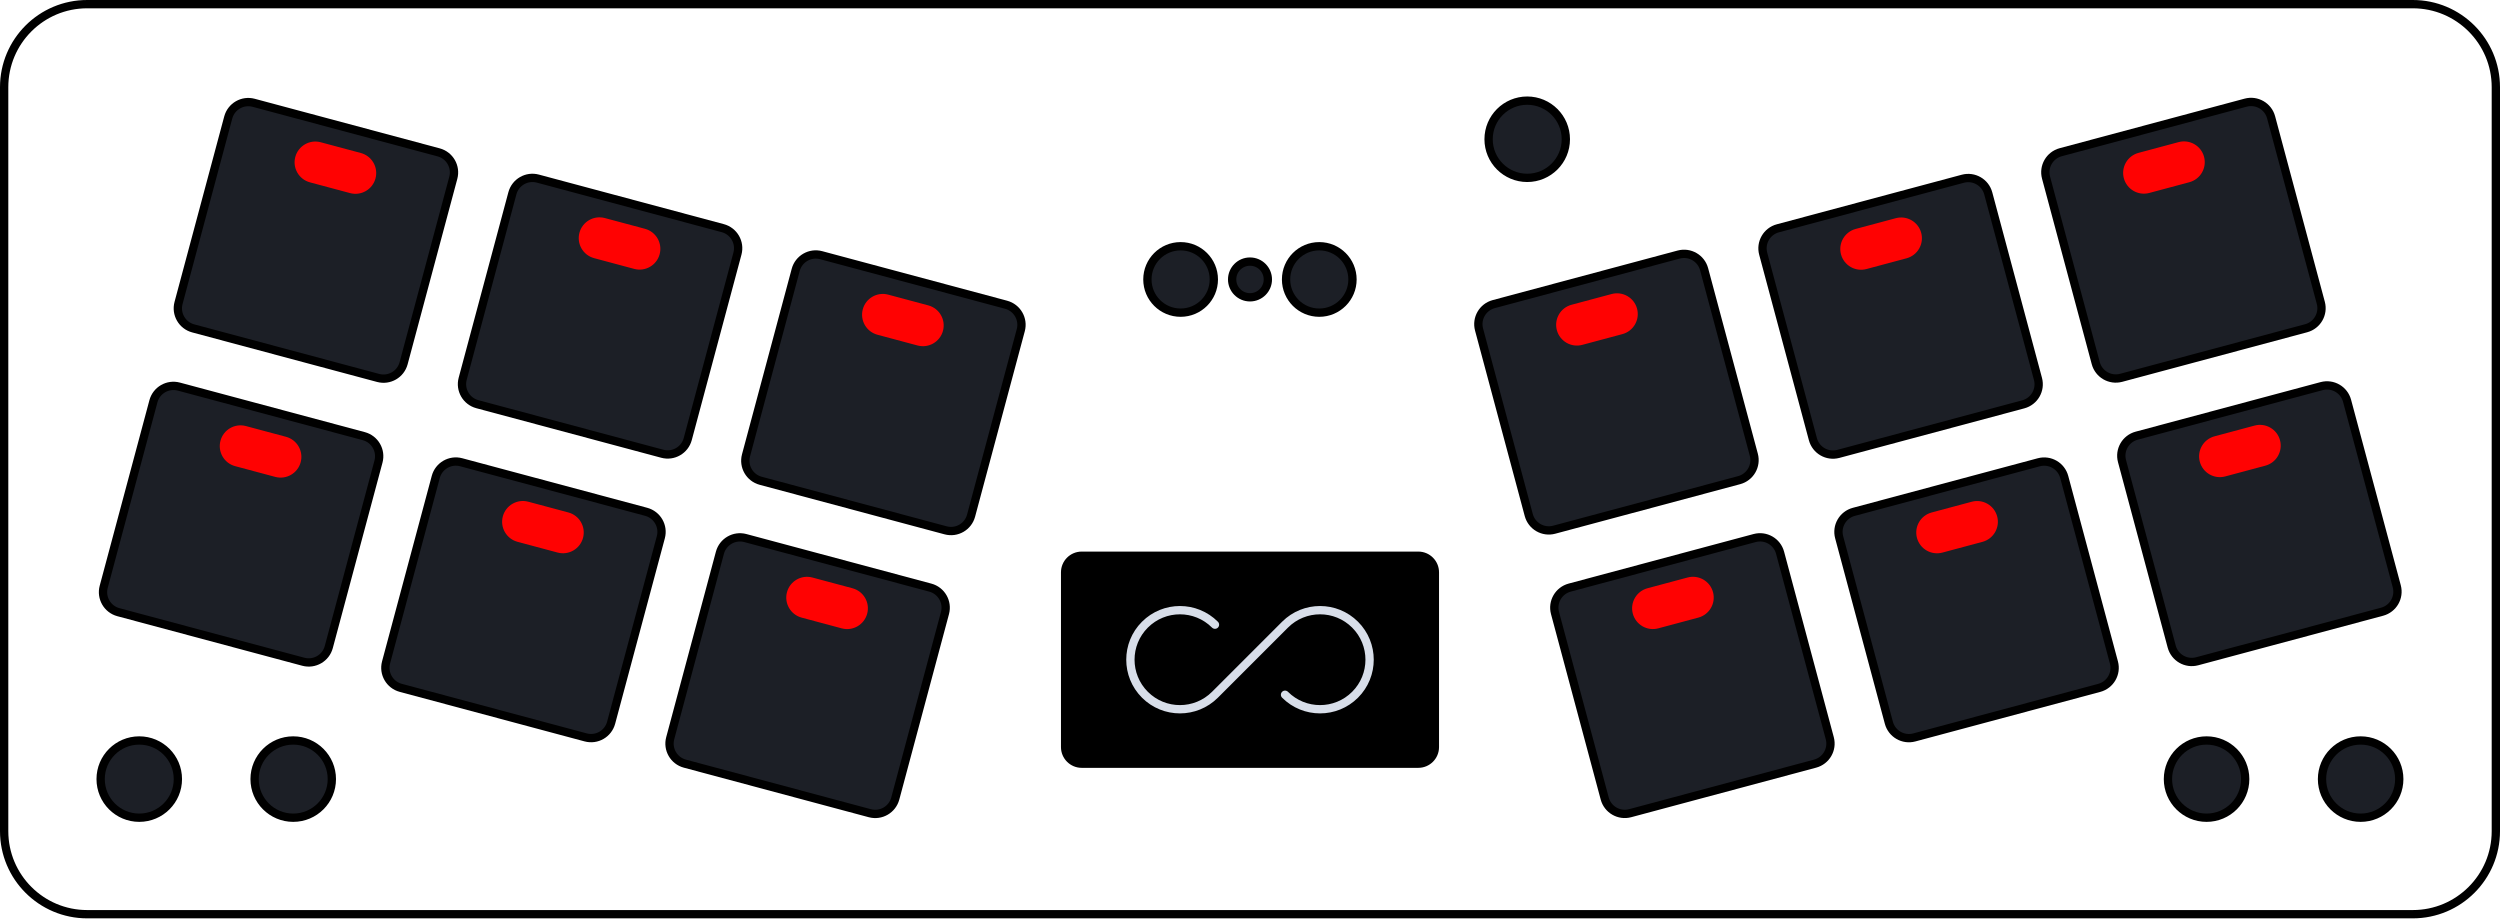
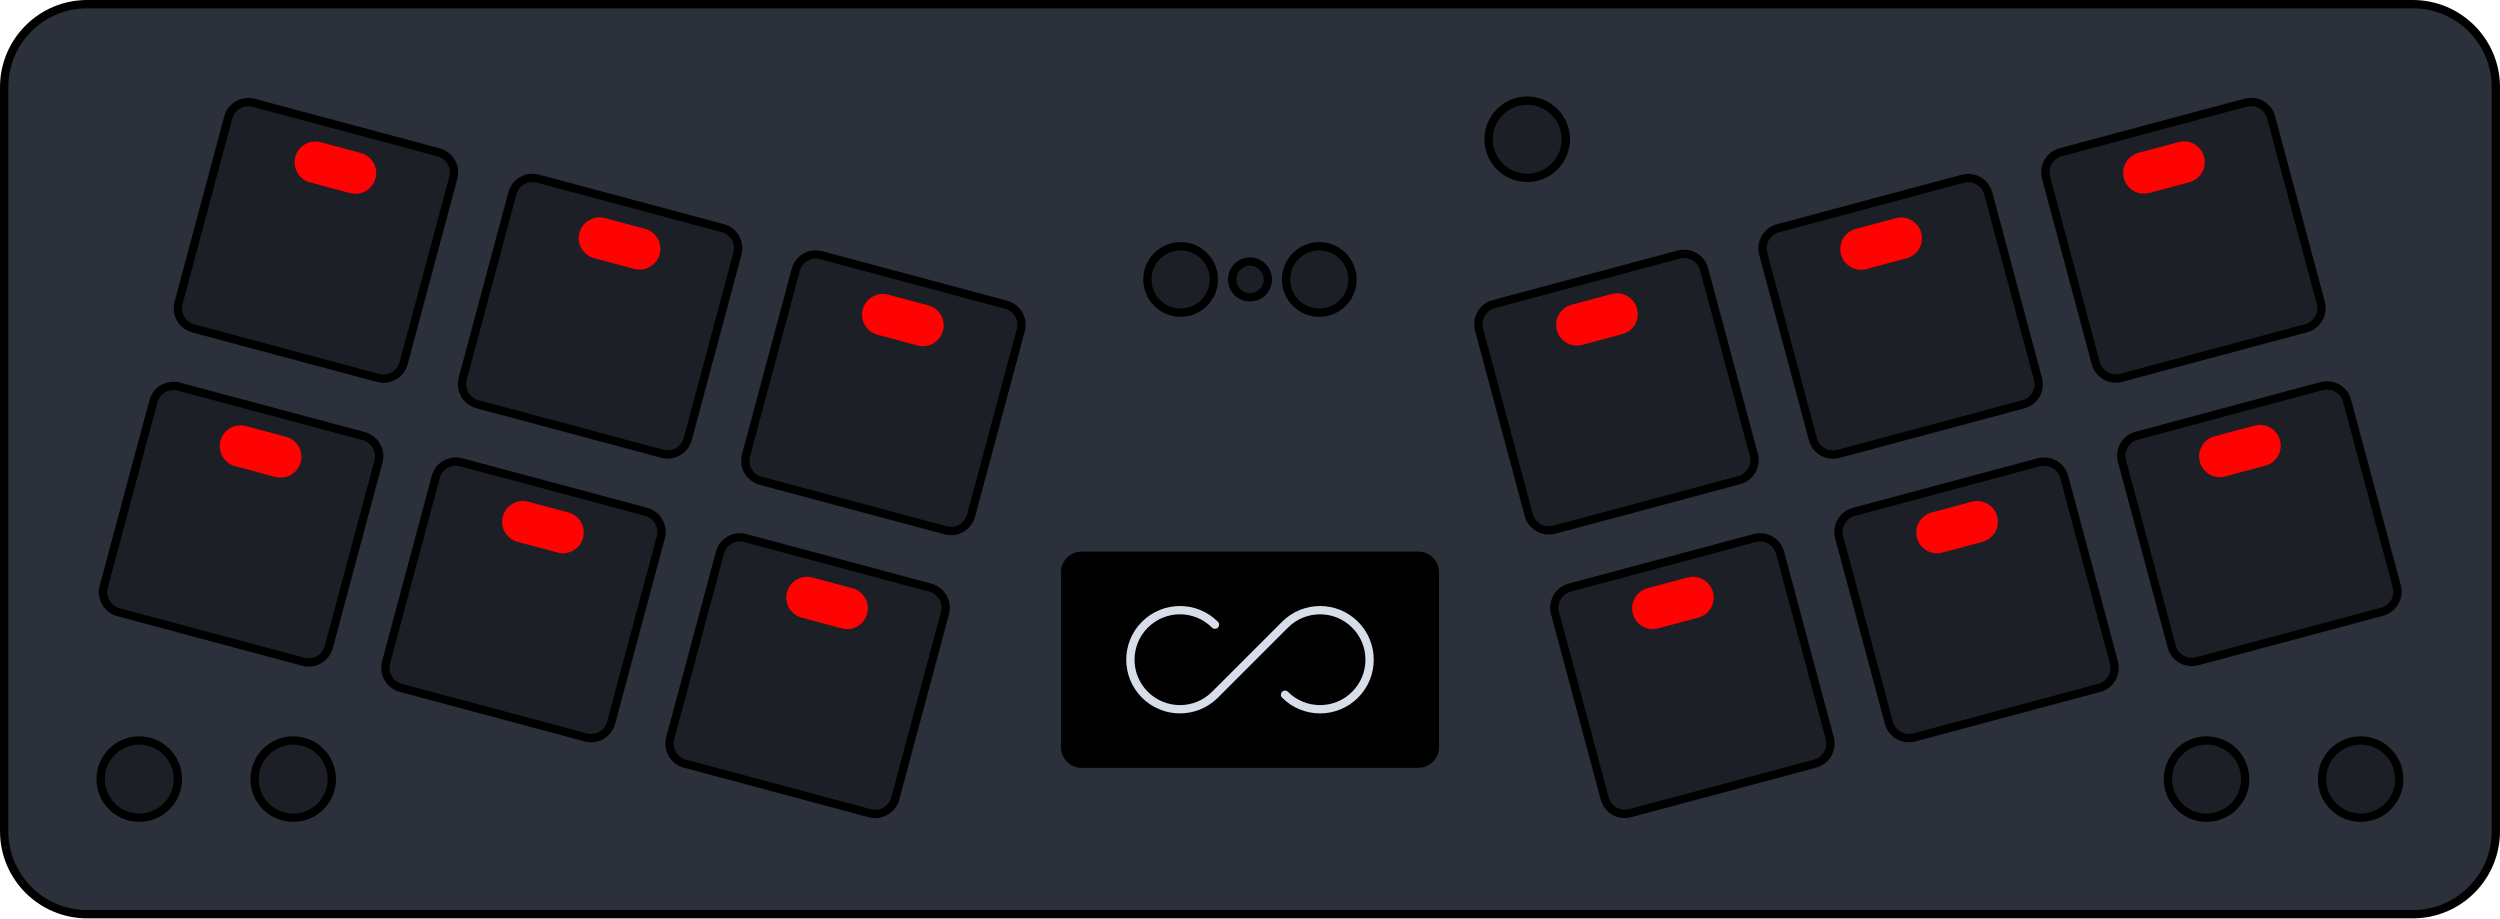
<svg xmlns="http://www.w3.org/2000/svg" viewBox="0 0 602.145 221.193" width="602.145" height="221.193" version="1.1" id="svg178" xml:space="preserve">
  <defs id="defs4">
    <marker id="DistanceX" orient="auto" refX="0" refY="0" style="overflow:visible">
      <path d="M 3,-3 -3,3 M 0,-5 V 5" style="stroke:#000000;stroke-width:0.5" id="path1" />
    </marker>
    <pattern id="Hatch" patternUnits="userSpaceOnUse" width="8" height="8" x="0" y="0">
      <path d="M8 4 l-4,4" stroke="#000000" stroke-width="0.25" linecap="square" id="path2" />
      <path d="M6 2 l-4,4" stroke="#000000" stroke-width="0.25" linecap="square" id="path3" />
      <path d="M4 0 l-4,4" stroke="#000000" stroke-width="0.25" linecap="square" id="path4" />
    </pattern>
    <symbol id="*MODEL_SPACE" />
    <symbol id="*PAPER_SPACE" />
  </defs>
-   <rect style="fill:none;fill-opacity:1;stroke:#000000;stroke-width:2;stroke-linecap:round;stroke-opacity:1" id="rect2" width="600.145" height="219.193" x="1" y="1" rx="20" ry="20" />
+   <rect style="fill:#2b303b;fill-opacity:1;stroke:#000000;stroke-width:2;stroke-linecap:round;stroke-opacity:1" id="rect2" width="600.145" height="219.193" x="1" y="1" rx="20" ry="20" />
  <g id="layer5">
    <rect style="display:inline;fill:#000000;fill-opacity:1;stroke:none;stroke-width:2;stroke-linecap:round;stroke-dasharray:none;stroke-opacity:1" id="oled" width="91.059" height="52.091" x="255.543" y="132.851" rx="5" ry="5" />
    <path fill="none" stroke="#000000" d="m 309.51,167.334 a 11.932,11.932 0 1 0 0,-16.875 l -16.875,16.875 a 11.932,11.932 0 1 1 0,-16.875" id="logo" style="stroke:#d8dee9;stroke-width:2;stroke-linecap:round;stroke-dasharray:none;stroke-opacity:1" />
  </g>
  <g id="layer4">
    <rect style="fill:#1c1f26;fill-opacity:1;stroke:#000000;stroke-width:2;stroke-linecap:round;stroke-opacity:1;stroke-dasharray:none" id="pin27" width="56.119" height="56.253" x="-116.544" y="8.102" rx="5" ry="5" transform="matrix(-0.9659258,-0.258819,-0.258819,0.9659258,0,0)" />
    <rect style="fill:#1c1f26;fill-opacity:1;stroke:#000000;stroke-width:2;stroke-linecap:round;stroke-opacity:1;stroke-dasharray:none" id="pin28" width="56.119" height="56.253" x="-187.376" y="8.024" rx="5" ry="5" transform="matrix(-0.9659258,-0.258819,-0.258819,0.9659258,0,0)" />
    <rect style="fill:#1c1f26;fill-opacity:1;stroke:#000000;stroke-width:2;stroke-linecap:round;stroke-opacity:1;stroke-dasharray:none" id="pin05" width="56.119" height="56.253" x="323.561" y="234.559" rx="5" ry="5" transform="rotate(-15)" />
    <rect style="fill:#1c1f26;fill-opacity:1;stroke:#000000;stroke-width:2;stroke-linecap:round;stroke-opacity:1;stroke-dasharray:none" id="pin26" width="56.119" height="56.253" x="-258.066" y="78.717" rx="5" ry="5" transform="matrix(-0.9659258,-0.258819,-0.258819,0.9659258,0,0)" />
    <rect style="fill:#1c1f26;fill-opacity:1;stroke:#000000;stroke-width:2;stroke-linecap:round;stroke-opacity:1;stroke-dasharray:none" id="pin15" width="56.119" height="56.253" x="-187.233" y="78.792" rx="5" ry="5" transform="matrix(-0.9659258,-0.258819,-0.258819,0.9659258,0,0)" />
    <rect style="fill:#1c1f26;fill-opacity:1;stroke:#000000;stroke-width:2;stroke-linecap:round;stroke-opacity:1;stroke-dasharray:none" id="pin14" width="56.119" height="56.253" x="-116.828" y="78.792" rx="5" ry="5" transform="matrix(-0.9659258,-0.258819,-0.258819,0.9659258,0,0)" />
    <rect style="fill:#1c1f26;fill-opacity:1;stroke:#000000;stroke-width:2;stroke-linecap:round;stroke-opacity:1;stroke-dasharray:none" id="pin02" width="56.119" height="56.253" x="323.561" y="163.87" rx="5" ry="5" transform="rotate(-15)" />
    <rect style="fill:#1c1f26;fill-opacity:1;stroke:#000000;stroke-width:2;stroke-linecap:round;stroke-opacity:1;stroke-dasharray:none" id="pin03" width="56.119" height="56.253" x="394.395" y="163.944" rx="5" ry="5" transform="rotate(-15)" />
    <rect style="fill:#1c1f26;fill-opacity:1;stroke:#000000;stroke-width:2;stroke-linecap:round;stroke-opacity:1;stroke-dasharray:none" id="pin04" width="56.119" height="56.253" x="464.941" y="163.875" rx="5" ry="5" transform="rotate(-15)" />
    <rect style="fill:#1c1f26;fill-opacity:1;stroke:#000000;stroke-width:2;stroke-linecap:round;stroke-opacity:1;stroke-dasharray:none" id="pin07" width="56.119" height="56.253" x="464.943" y="234.559" rx="5" ry="5" transform="rotate(-15)" />
    <rect style="fill:#1c1f26;fill-opacity:1;stroke:#000000;stroke-width:2;stroke-linecap:round;stroke-opacity:1;stroke-dasharray:none" id="pin06" width="56.119" height="56.253" x="394.391" y="234.646" rx="5" ry="5" transform="rotate(-15)" />
    <rect style="fill:#1c1f26;fill-opacity:1;stroke:#000000;stroke-width:2;stroke-linecap:round;stroke-opacity:1;stroke-dasharray:none" id="pin29" width="56.119" height="56.253" x="-258.067" y="8.179" rx="5" ry="5" transform="matrix(-0.9659258,-0.258819,-0.258819,0.9659258,0,0)" />
    <ellipse style="display:inline;fill:#1c1f26;fill-opacity:1;stroke:#000000;stroke-width:2;stroke-linecap:round;stroke-opacity:1;stroke-dasharray:none" id="pin12" cx="33.542" cy="187.652" rx="9.302" ry="9.302" />
    <ellipse style="display:inline;fill:#1c1f26;fill-opacity:1;stroke:#000000;stroke-width:2;stroke-linecap:round;stroke-opacity:1;stroke-dasharray:none" id="pin13" cx="70.625" cy="187.652" rx="9.302" ry="9.302" />
    <ellipse style="display:inline;fill:#1c1f26;fill-opacity:1;stroke:#000000;stroke-width:2;stroke-linecap:round;stroke-opacity:1;stroke-dasharray:none" id="pin08" cx="531.47" cy="187.652" rx="9.302" ry="9.302" />
    <ellipse style="display:inline;fill:#1c1f26;fill-opacity:1;stroke:#000000;stroke-width:2;stroke-linecap:round;stroke-opacity:1;stroke-dasharray:none" id="pin09" cx="568.578" cy="187.652" rx="9.302" ry="9.302" />
    <ellipse style="display:inline;fill:#1c1f26;fill-opacity:1;stroke:#000000;stroke-width:2;stroke-linecap:round;stroke-opacity:1;stroke-dasharray:none" id="pin01" cx="367.842" cy="33.54" rx="9.302" ry="9.302" />
    <circle style="display:inline;fill:#1c1f26;fill-opacity:1;stroke:#000000;stroke-width:2;stroke-linecap:round;stroke-dasharray:none;stroke-opacity:1" id="boot" cx="284.361" cy="67.308" r="8" />
    <circle style="display:inline;fill:#1c1f26;fill-opacity:1;stroke:#000000;stroke-width:2;stroke-linecap:round;stroke-dasharray:none;stroke-opacity:1" id="reset" cx="317.758" cy="67.308" r="8" />
  </g>
  <g id="layer1" transform="matrix(-1,0,0,1,666.9769,0)" style="display:none">
    <rect style="fill:#1c1f26;fill-opacity:1;stroke:#fe0000;stroke-width:2;stroke-linecap:round;stroke-dasharray:none;stroke-opacity:1" id="pin02-1" width="56.119" height="56.253" x="-430.813" y="186.471" rx="5" ry="5" transform="matrix(-0.9659258,-0.258819,-0.258819,0.9659258,0,0)" />
    <rect style="fill:#ff0202;fill-opacity:1;stroke:none;stroke-width:2;stroke-linecap:round;stroke-dasharray:none;stroke-opacity:1" id="rect5" width="5" height="5" x="-405.254" y="186.471" transform="matrix(-0.9659258,-0.258819,-0.258819,0.9659258,0,0)" />
    <rect style="fill:#ff0202;fill-opacity:1;stroke:none;stroke-width:2;stroke-linecap:round;stroke-dasharray:none;stroke-opacity:1" id="rect6" width="20" height="10" x="-412.754" y="191.471" rx="5" ry="5" transform="matrix(-0.9659258,-0.258819,-0.258819,0.9659258,0,0)" />
  </g>
  <g id="layer2" style="display:none">
    <rect style="fill:#ff0202;fill-opacity:1;stroke:none;stroke-width:2;stroke-linecap:round;stroke-dasharray:none;stroke-opacity:1" id="rect5-9" width="5" height="5" x="349.121" y="163.87" transform="rotate(-15)" />
    <rect style="fill:#ff0202;fill-opacity:1;stroke:none;stroke-width:2;stroke-linecap:round;stroke-dasharray:none;stroke-opacity:1" id="rect5-9-1" width="5" height="5" x="419.954" y="163.944" transform="rotate(-15)" />
    <rect style="fill:#ff0202;fill-opacity:1;stroke:none;stroke-width:2;stroke-linecap:round;stroke-dasharray:none;stroke-opacity:1" id="rect5-9-4" width="5" height="5" x="490.501" y="163.875" transform="rotate(-15)" />
    <rect style="fill:#ff0202;fill-opacity:1;stroke:none;stroke-width:2;stroke-linecap:round;stroke-dasharray:none;stroke-opacity:1" id="rect5-9-8" width="5" height="5" x="490.502" y="234.559" transform="rotate(-15)" />
    <rect style="fill:#ff0202;fill-opacity:1;stroke:none;stroke-width:2;stroke-linecap:round;stroke-dasharray:none;stroke-opacity:1" id="rect5-9-5" width="5" height="5" x="419.951" y="234.646" transform="rotate(-15)" />
    <rect style="fill:#ff0202;fill-opacity:1;stroke:none;stroke-width:2;stroke-linecap:round;stroke-dasharray:none;stroke-opacity:1" id="rect5-9-3" width="5" height="5" x="349.121" y="234.559" transform="rotate(-15)" />
    <rect style="fill:#ff0202;fill-opacity:1;stroke:none;stroke-width:2;stroke-linecap:round;stroke-dasharray:none;stroke-opacity:1" id="rect5-1" width="5" height="5" x="-232.508" y="8.179" transform="matrix(-0.9659258,-0.258819,-0.258819,0.9659258,0,0)" />
    <rect style="fill:#ff0202;fill-opacity:1;stroke:none;stroke-width:2;stroke-linecap:round;stroke-dasharray:none;stroke-opacity:1" id="rect5-6" width="5" height="5" x="-161.816" y="8.024" transform="matrix(-0.9659258,-0.258819,-0.258819,0.9659258,0,0)" />
    <rect style="fill:#ff0202;fill-opacity:1;stroke:none;stroke-width:2;stroke-linecap:round;stroke-dasharray:none;stroke-opacity:1" id="rect5-2" width="5" height="5" x="-90.984" y="8.102" transform="matrix(-0.9659258,-0.258819,-0.258819,0.9659258,0,0)" />
    <rect style="fill:#ff0202;fill-opacity:1;stroke:none;stroke-width:2;stroke-linecap:round;stroke-dasharray:none;stroke-opacity:1" id="rect5-61" width="5" height="5" x="-91.268" y="78.792" transform="matrix(-0.9659258,-0.258819,-0.258819,0.9659258,0,0)" />
    <rect style="fill:#ff0202;fill-opacity:1;stroke:none;stroke-width:2;stroke-linecap:round;stroke-dasharray:none;stroke-opacity:1" id="rect5-5" width="5" height="5" x="-161.674" y="78.792" transform="matrix(-0.9659258,-0.258819,-0.258819,0.9659258,0,0)" />
    <rect style="fill:#ff0202;fill-opacity:1;stroke:none;stroke-width:2;stroke-linecap:round;stroke-dasharray:none;stroke-opacity:1" id="rect5-7" width="5" height="5" x="-232.507" y="78.717" transform="matrix(-0.9659258,-0.258819,-0.258819,0.9659258,0,0)" />
  </g>
  <g id="layer3" style="display:inline">
    <rect style="fill:#ff0202;fill-opacity:1;stroke:none;stroke-width:2;stroke-linecap:round;stroke-dasharray:none;stroke-opacity:1" id="led-11" width="20" height="10" x="-240.008" y="13.179" rx="5" ry="5" transform="matrix(-0.9659258,-0.258819,-0.258819,0.9659258,0,0)" />
    <rect style="fill:#ff0202;fill-opacity:1;stroke:none;stroke-width:2;stroke-linecap:round;stroke-dasharray:none;stroke-opacity:1" id="led-10" width="20" height="10" x="-169.316" y="13.024" rx="5" ry="5" transform="matrix(-0.9659258,-0.258819,-0.258819,0.9659258,0,0)" />
    <rect style="fill:#ff0202;fill-opacity:1;stroke:none;stroke-width:2;stroke-linecap:round;stroke-dasharray:none;stroke-opacity:1" id="led-9" width="20" height="10" x="-98.484" y="13.102" rx="5" ry="5" transform="matrix(-0.9659258,-0.258819,-0.258819,0.9659258,0,0)" />
    <rect style="fill:#ff0202;fill-opacity:1;stroke:none;stroke-width:2;stroke-linecap:round;stroke-dasharray:none;stroke-opacity:1" id="led-8" width="20" height="10" x="-98.768" y="83.792" rx="5" ry="5" transform="matrix(-0.9659258,-0.258819,-0.258819,0.9659258,0,0)" />
    <rect style="fill:#ff0202;fill-opacity:1;stroke:none;stroke-width:2;stroke-linecap:round;stroke-dasharray:none;stroke-opacity:1" id="led-7" width="20" height="10" x="-169.174" y="83.792" rx="5" ry="5" transform="matrix(-0.9659258,-0.258819,-0.258819,0.9659258,0,0)" />
    <rect style="fill:#ff0202;fill-opacity:1;stroke:none;stroke-width:2;stroke-linecap:round;stroke-dasharray:none;stroke-opacity:1" id="led-6" width="20" height="10" x="-240.007" y="83.717" rx="5" ry="5" transform="matrix(-0.9659258,-0.258819,-0.258819,0.9659258,0,0)" />
    <rect style="fill:#ff0202;fill-opacity:1;stroke:none;stroke-width:2;stroke-linecap:round;stroke-dasharray:none;stroke-opacity:1" id="led-0" width="20" height="10" x="341.621" y="168.87" rx="5" ry="5" transform="rotate(-15)" />
    <rect style="fill:#ff0202;fill-opacity:1;stroke:none;stroke-width:2;stroke-linecap:round;stroke-dasharray:none;stroke-opacity:1" id="led-1" width="20" height="10" x="412.454" y="168.944" rx="5" ry="5" transform="rotate(-15)" />
    <rect style="fill:#ff0202;fill-opacity:1;stroke:none;stroke-width:2;stroke-linecap:round;stroke-dasharray:none;stroke-opacity:1" id="led-2" width="20" height="10" x="483.001" y="168.875" rx="5" ry="5" transform="rotate(-15)" />
    <rect style="fill:#ff0202;fill-opacity:1;stroke:none;stroke-width:2;stroke-linecap:round;stroke-dasharray:none;stroke-opacity:1" id="led-5" width="20" height="10" x="341.621" y="239.559" rx="5" ry="5" transform="rotate(-15)" />
    <rect style="fill:#ff0202;fill-opacity:1;stroke:none;stroke-width:2;stroke-linecap:round;stroke-dasharray:none;stroke-opacity:1" id="led-4" width="20" height="10" x="412.451" y="239.646" rx="5" ry="5" transform="rotate(-15)" />
    <rect style="fill:#ff0202;fill-opacity:1;stroke:none;stroke-width:2;stroke-linecap:round;stroke-dasharray:none;stroke-opacity:1" id="led-3" width="20" height="10" x="483.002" y="239.559" rx="5" ry="5" transform="rotate(-15)" />
    <ellipse style="display:inline;fill:#1c1f26;fill-opacity:1;stroke:#000000;stroke-width:2;stroke-linecap:round;stroke-opacity:1;stroke-dasharray:none" id="board-led" cx="301.072" cy="67.308" rx="4.301" ry="4.301" />
  </g>
  <rect style="display:none;fill:#000000;fill-opacity:1;stroke:#000000;stroke-width:2;stroke-linecap:round;stroke-opacity:1" id="test-btn" width="50" height="20" x="276.06" y="24.154" rx="10" ry="10" />
  <g id="layer6" style="display:none">
    <path style="fill:#ff0202;fill-opacity:1;stroke:#000000;stroke-width:2;stroke-linecap:round;stroke-dasharray:none;stroke-opacity:1" d="M 362.228,101.711 416.435,87.186" id="pin02-label" />
    <path style="fill:#ff0202;fill-opacity:1;stroke:#000000;stroke-width:2;stroke-linecap:round;stroke-dasharray:none;stroke-opacity:1" d="M 430.668,83.449 484.875,68.925" id="pin03-label" />
    <path style="fill:#ff0202;fill-opacity:1;stroke:#000000;stroke-width:2;stroke-linecap:round;stroke-dasharray:none;stroke-opacity:1" d="M 498.792,65.123 552.999,50.599" id="pin04-label" />
    <path style="fill:#ff0202;fill-opacity:1;stroke:#000000;stroke-width:2;stroke-linecap:round;stroke-dasharray:none;stroke-opacity:1" d="M 380.524,169.991 434.731,155.466" id="pin05-label" />
    <path style="fill:#ff0202;fill-opacity:1;stroke:#000000;stroke-width:2;stroke-linecap:round;stroke-dasharray:none;stroke-opacity:1" d="m 448.963,151.743 54.207,-14.525" id="pin06-label" />
    <path style="fill:#ff0202;fill-opacity:1;stroke:#000000;stroke-width:2;stroke-linecap:round;stroke-dasharray:none;stroke-opacity:1" d="m 517.089,133.399 54.207,-14.525" id="pin07-label" />
    <path style="fill:#ff0202;fill-opacity:1;stroke:#000000;stroke-width:2;stroke-linecap:round;stroke-dasharray:none;stroke-opacity:1" d="m 221.62,169.996 -54.207,-14.525" id="pin26-label" />
    <path style="fill:#ff0202;fill-opacity:1;stroke:#000000;stroke-width:2;stroke-linecap:round;stroke-dasharray:none;stroke-opacity:1" d="M 153.181,151.735 98.974,137.21" id="pin15-label" />
    <path style="fill:#ff0202;fill-opacity:1;stroke:#000000;stroke-width:2;stroke-linecap:round;stroke-dasharray:none;stroke-opacity:1" d="M 85.175,133.513 30.968,118.988" id="pin14-label" />
    <path style="fill:#ff0202;fill-opacity:1;stroke:#000000;stroke-width:2;stroke-linecap:round;stroke-dasharray:none;stroke-opacity:1" d="M 103.196,65.158 48.989,50.634" id="pin27-label" />
    <path style="fill:#ff0202;fill-opacity:1;stroke:#000000;stroke-width:2;stroke-linecap:round;stroke-dasharray:none;stroke-opacity:1" d="M 117.428,68.89 171.634,83.415" id="pin28-label" />
    <path style="display:inline;fill:#ff0202;fill-opacity:1;stroke:#000000;stroke-width:2;stroke-linecap:round;stroke-dasharray:none;stroke-opacity:1" d="m 185.671,87.336 54.207,14.525" id="pin29-label" />
    <path style="fill:#ff0202;stroke:#000000;stroke-width:2;stroke-linecap:round" d="m 522.485,190.06 17.97,-4.815" id="pin08-label" />
    <path style="fill:#ff0202;stroke:#000000;stroke-width:2;stroke-linecap:round" d="m 559.593,190.06 17.97,-4.815" id="pin09-label" />
    <path style="fill:#ff0202;stroke:#000000;stroke-width:2;stroke-linecap:round" d="m 61.64,185.245 17.97,4.815" id="pin13-label" />
    <path style="fill:#ff0202;stroke:#000000;stroke-width:2;stroke-linecap:round" d="M 42.527,190.06 24.557,185.245" id="pin12-label" />
    <path style="fill:#ff0202;stroke:#000000;stroke-width:2;stroke-linecap:round" d="m 358.857,35.948 17.97,-4.815" id="pin01-label" />
  </g>
</svg>
